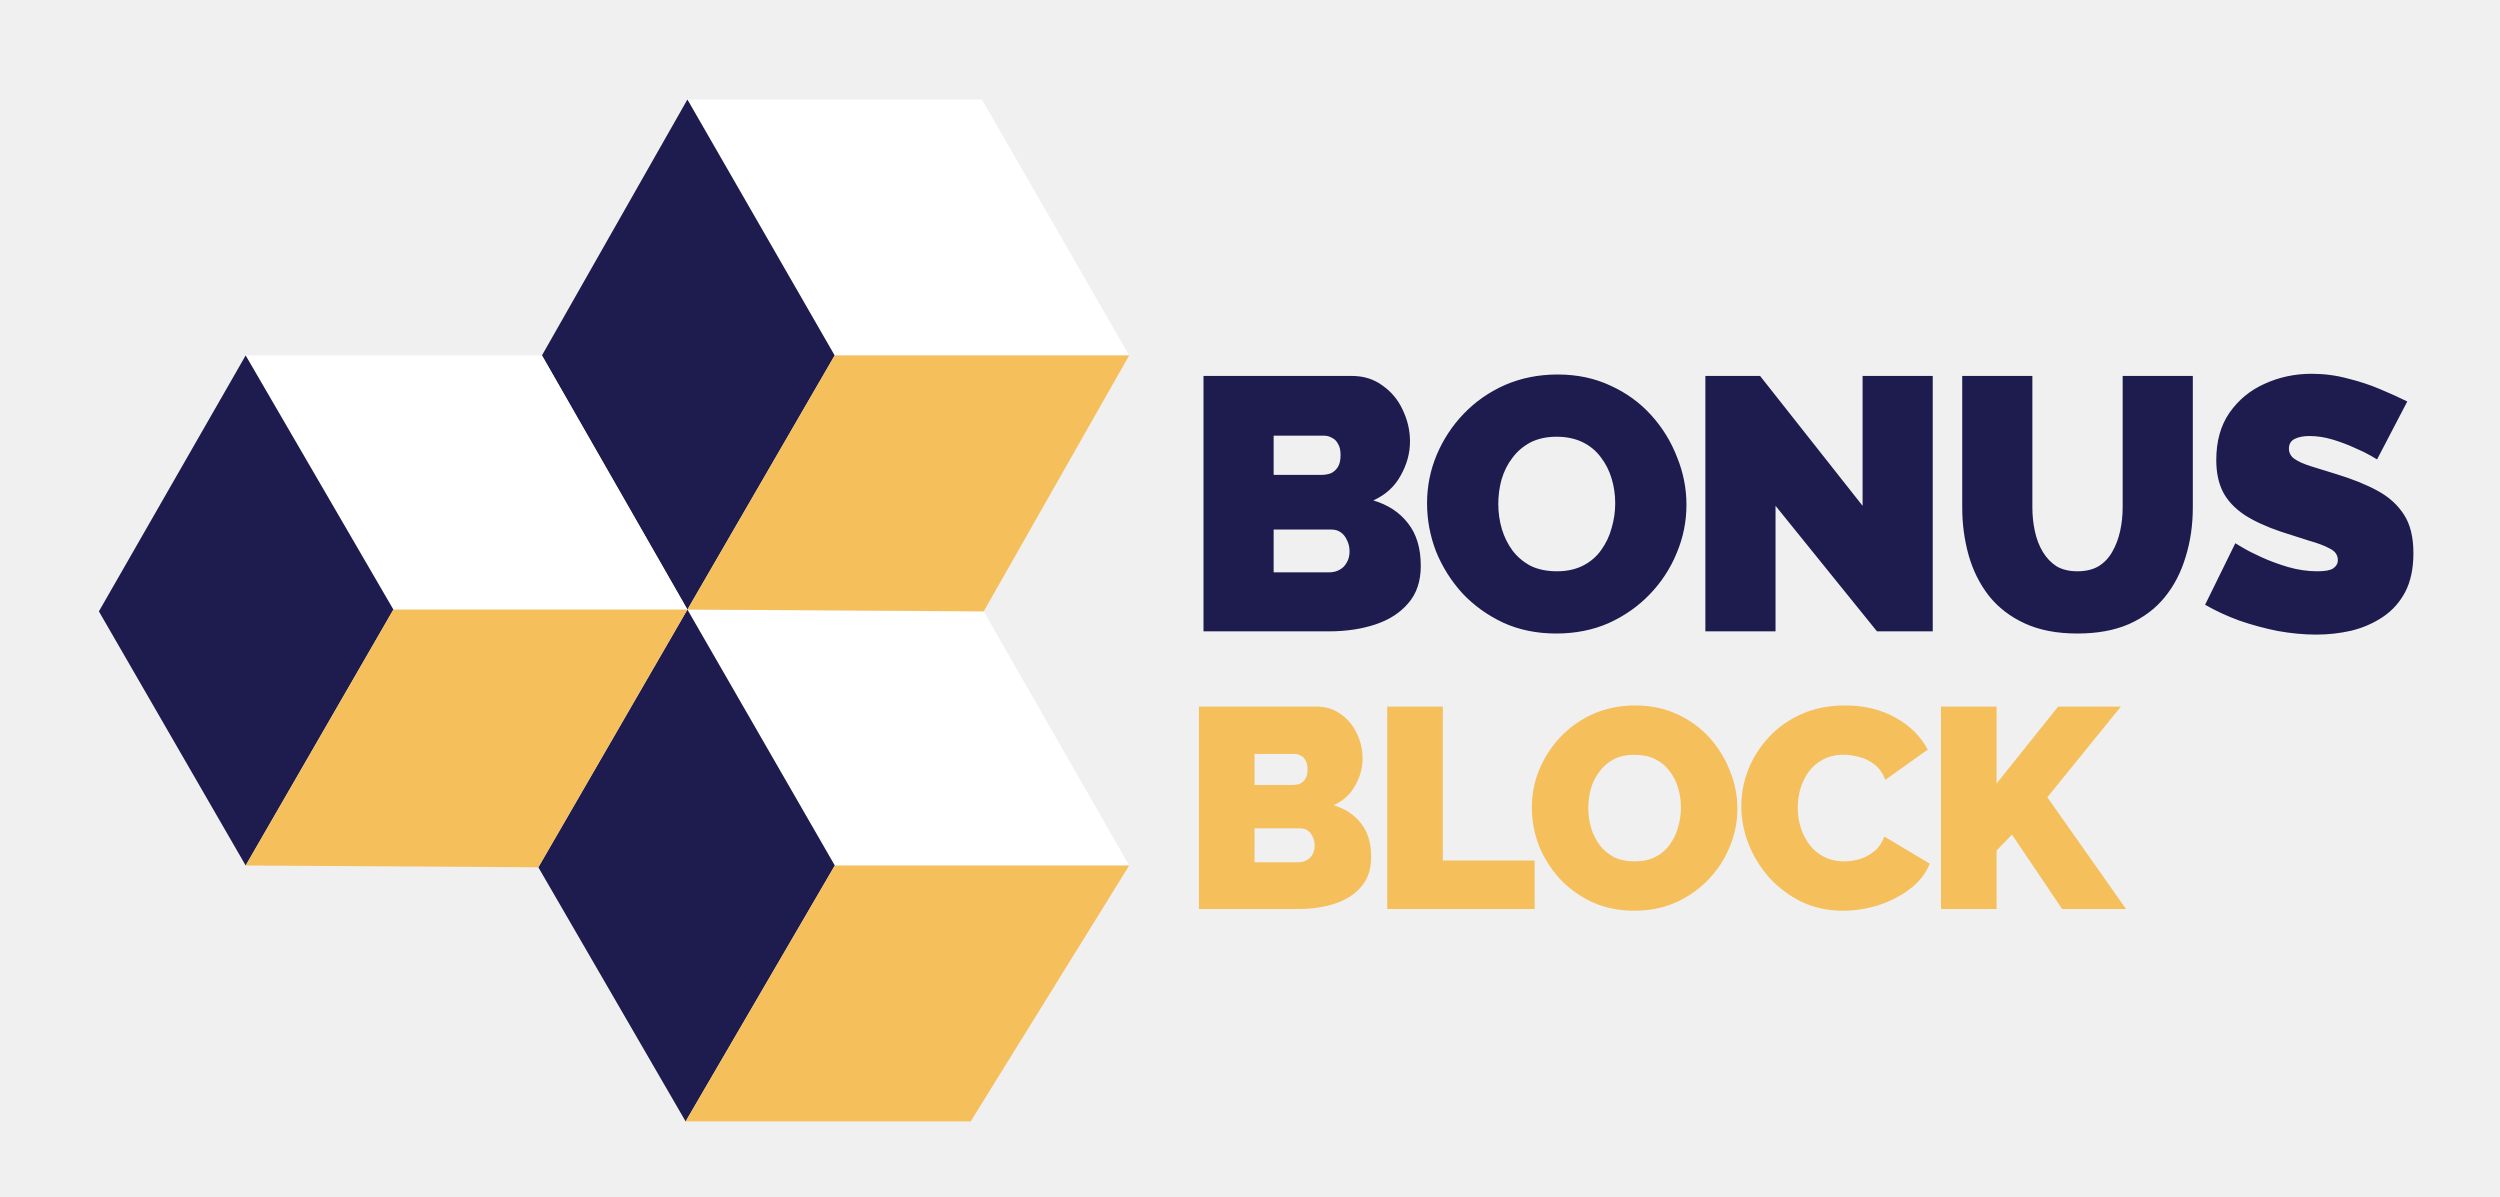
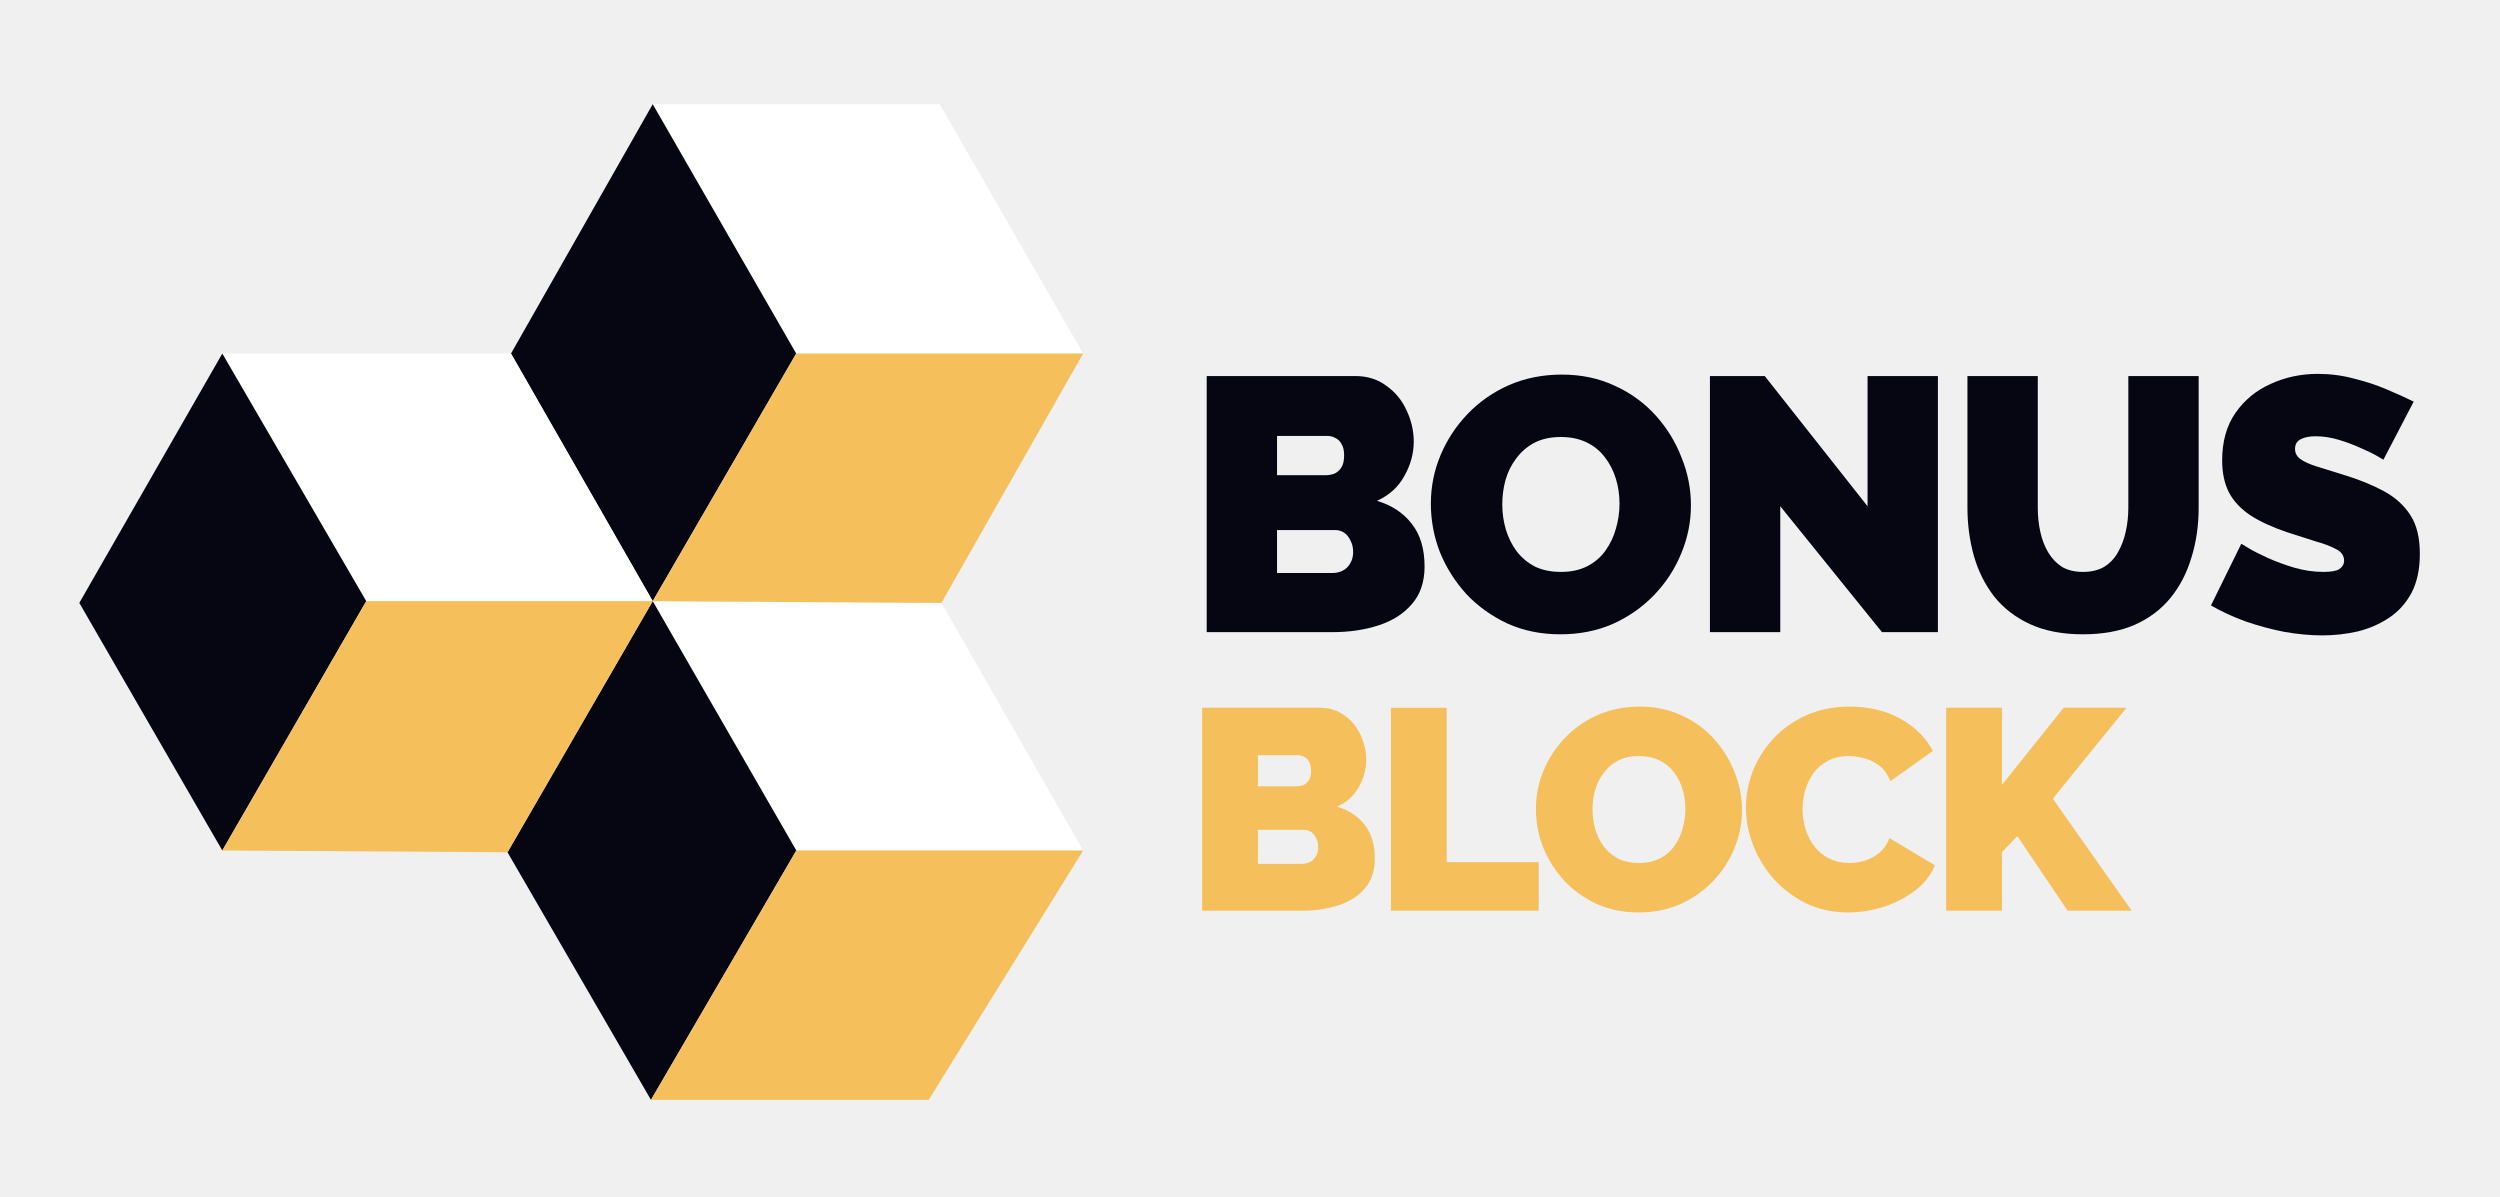
<svg xmlns="http://www.w3.org/2000/svg" width="140" height="67" viewBox="0 0 140 67" fill="none">
-   <g clip-path="url(#clip0_29_3239)">
-     <path d="M79.564 31.69C79.564 32.549 79.329 33.248 78.859 33.785C78.403 34.322 77.785 34.718 77.006 34.974C76.227 35.229 75.367 35.356 74.427 35.356H67.396V21.052H75.696C76.368 21.052 76.945 21.234 77.429 21.596C77.926 21.946 78.302 22.402 78.557 22.966C78.826 23.53 78.96 24.115 78.96 24.719C78.96 25.377 78.785 26.015 78.436 26.633C78.1 27.251 77.59 27.714 76.905 28.023C77.724 28.265 78.369 28.688 78.839 29.292C79.323 29.897 79.564 30.696 79.564 31.69ZM75.575 30.884C75.575 30.642 75.528 30.434 75.434 30.259C75.354 30.071 75.24 29.924 75.092 29.816C74.944 29.709 74.769 29.655 74.568 29.655H71.324V32.052H74.427C74.642 32.052 74.837 32.005 75.011 31.911C75.186 31.817 75.32 31.683 75.414 31.508C75.522 31.334 75.575 31.126 75.575 30.884ZM71.324 24.397V26.593H74.004C74.178 26.593 74.346 26.566 74.508 26.512C74.669 26.445 74.803 26.331 74.91 26.17C75.018 26.009 75.072 25.78 75.072 25.485C75.072 25.216 75.025 25.008 74.931 24.86C74.85 24.699 74.736 24.585 74.588 24.518C74.454 24.437 74.299 24.397 74.125 24.397H71.324ZM87.148 35.477C86.06 35.477 85.073 35.276 84.186 34.873C83.3 34.456 82.534 33.906 81.89 33.221C81.258 32.523 80.768 31.744 80.419 30.884C80.083 30.011 79.915 29.111 79.915 28.184C79.915 27.231 80.097 26.324 80.459 25.465C80.822 24.605 81.326 23.839 81.97 23.168C82.628 22.483 83.401 21.946 84.287 21.556C85.187 21.167 86.168 20.972 87.228 20.972C88.316 20.972 89.304 21.18 90.19 21.596C91.076 21.999 91.835 22.55 92.466 23.248C93.098 23.947 93.581 24.733 93.917 25.606C94.266 26.465 94.441 27.352 94.441 28.265C94.441 29.205 94.26 30.105 93.897 30.965C93.548 31.824 93.044 32.596 92.386 33.281C91.741 33.953 90.976 34.49 90.089 34.893C89.203 35.282 88.222 35.477 87.148 35.477ZM83.904 28.225C83.904 28.708 83.972 29.178 84.106 29.635C84.24 30.078 84.442 30.481 84.71 30.844C84.979 31.193 85.315 31.475 85.718 31.69C86.134 31.891 86.624 31.992 87.188 31.992C87.752 31.992 88.243 31.884 88.659 31.67C89.075 31.455 89.411 31.166 89.666 30.803C89.935 30.427 90.13 30.018 90.25 29.574C90.385 29.118 90.452 28.654 90.452 28.184C90.452 27.701 90.385 27.237 90.25 26.794C90.116 26.351 89.915 25.955 89.646 25.606C89.377 25.243 89.035 24.961 88.619 24.759C88.202 24.558 87.719 24.457 87.168 24.457C86.604 24.457 86.114 24.565 85.697 24.78C85.294 24.994 84.959 25.283 84.69 25.646C84.421 25.995 84.22 26.398 84.086 26.855C83.965 27.298 83.904 27.755 83.904 28.225ZM99.43 28.325V35.356H95.501V21.052H98.564L104.305 28.325V21.052H108.234V35.356H105.111L99.43 28.325ZM116.331 35.477C115.189 35.477 114.209 35.289 113.39 34.913C112.57 34.537 111.899 34.02 111.375 33.362C110.865 32.704 110.488 31.952 110.247 31.105C110.005 30.246 109.884 29.346 109.884 28.406V21.052H113.813V28.406C113.813 28.876 113.86 29.326 113.954 29.756C114.048 30.186 114.195 30.568 114.397 30.904C114.598 31.24 114.854 31.508 115.162 31.71C115.485 31.898 115.874 31.992 116.331 31.992C116.801 31.992 117.197 31.898 117.52 31.71C117.842 31.508 118.097 31.24 118.285 30.904C118.487 30.555 118.634 30.165 118.728 29.736C118.822 29.306 118.869 28.863 118.869 28.406V21.052H122.798V28.406C122.798 29.4 122.664 30.326 122.395 31.186C122.14 32.046 121.75 32.798 121.226 33.443C120.703 34.087 120.031 34.591 119.212 34.953C118.406 35.303 117.446 35.477 116.331 35.477ZM133.116 25.727C133.116 25.727 133.002 25.659 132.774 25.525C132.545 25.391 132.243 25.243 131.867 25.082C131.491 24.907 131.081 24.753 130.638 24.618C130.195 24.484 129.758 24.417 129.329 24.417C128.993 24.417 128.717 24.471 128.503 24.578C128.288 24.686 128.18 24.867 128.18 25.122C128.18 25.364 128.288 25.559 128.503 25.706C128.717 25.854 129.02 25.988 129.409 26.109C129.812 26.23 130.289 26.378 130.84 26.552C131.726 26.821 132.492 27.13 133.136 27.479C133.781 27.828 134.278 28.278 134.627 28.829C134.976 29.366 135.151 30.085 135.151 30.985C135.151 31.844 134.996 32.569 134.687 33.16C134.379 33.738 133.962 34.201 133.438 34.55C132.915 34.9 132.33 35.155 131.686 35.316C131.041 35.464 130.383 35.538 129.711 35.538C129.026 35.538 128.308 35.471 127.556 35.336C126.817 35.188 126.098 34.994 125.4 34.752C124.702 34.497 124.064 34.201 123.486 33.866L125.178 30.421C125.178 30.421 125.313 30.501 125.581 30.662C125.85 30.823 126.206 31.005 126.649 31.206C127.092 31.408 127.583 31.589 128.12 31.75C128.67 31.911 129.221 31.992 129.772 31.992C130.202 31.992 130.497 31.938 130.658 31.831C130.833 31.71 130.92 31.555 130.92 31.367C130.92 31.085 130.772 30.87 130.477 30.723C130.181 30.562 129.792 30.414 129.308 30.279C128.838 30.132 128.315 29.964 127.737 29.776C126.904 29.494 126.219 29.178 125.682 28.829C125.145 28.466 124.749 28.043 124.493 27.56C124.238 27.063 124.111 26.465 124.111 25.767C124.111 24.706 124.359 23.819 124.856 23.107C125.353 22.396 126.004 21.858 126.81 21.496C127.63 21.12 128.509 20.932 129.449 20.932C130.148 20.932 130.819 21.019 131.464 21.194C132.122 21.355 132.733 21.556 133.297 21.798C133.875 22.04 134.379 22.268 134.808 22.483L133.116 25.727Z" fill="#1E1C4E" />
-     <path d="M76.784 47.998C76.784 48.68 76.598 49.233 76.226 49.659C75.864 50.085 75.374 50.399 74.757 50.601C74.139 50.803 73.458 50.904 72.713 50.904H67.141V39.568H73.719C74.251 39.568 74.709 39.712 75.092 39.999C75.486 40.276 75.784 40.638 75.986 41.085C76.199 41.532 76.305 41.995 76.305 42.474C76.305 42.996 76.167 43.501 75.89 43.991C75.624 44.481 75.22 44.848 74.677 45.093C75.326 45.284 75.837 45.62 76.21 46.099C76.593 46.578 76.784 47.211 76.784 47.998ZM73.623 47.36C73.623 47.168 73.586 47.003 73.511 46.865C73.448 46.716 73.357 46.599 73.24 46.514C73.123 46.428 72.984 46.386 72.825 46.386H70.254V48.286H72.713C72.883 48.286 73.038 48.249 73.176 48.174C73.314 48.1 73.421 47.993 73.495 47.855C73.581 47.716 73.623 47.551 73.623 47.36ZM70.254 42.219V43.959H72.378C72.516 43.959 72.649 43.938 72.777 43.895C72.905 43.842 73.011 43.752 73.096 43.624C73.181 43.496 73.224 43.315 73.224 43.081C73.224 42.868 73.187 42.703 73.112 42.586C73.048 42.458 72.958 42.368 72.841 42.315C72.734 42.251 72.612 42.219 72.474 42.219H70.254ZM77.685 50.904V39.568H80.799V48.19H85.94V50.904H77.685ZM91.515 51C90.653 51 89.87 50.84 89.168 50.521C88.465 50.191 87.859 49.755 87.348 49.212C86.847 48.658 86.459 48.041 86.182 47.36C85.916 46.668 85.783 45.955 85.783 45.22C85.783 44.465 85.927 43.746 86.214 43.065C86.501 42.384 86.901 41.777 87.412 41.245C87.933 40.702 88.545 40.276 89.248 39.968C89.961 39.659 90.738 39.505 91.579 39.505C92.441 39.505 93.223 39.669 93.926 39.999C94.628 40.319 95.23 40.755 95.73 41.309C96.23 41.862 96.613 42.485 96.879 43.177C97.156 43.858 97.294 44.56 97.294 45.284C97.294 46.029 97.151 46.742 96.863 47.424C96.587 48.105 96.188 48.717 95.666 49.26C95.155 49.792 94.548 50.218 93.846 50.537C93.143 50.846 92.366 51 91.515 51ZM88.944 45.252C88.944 45.636 88.997 46.008 89.104 46.37C89.21 46.721 89.37 47.041 89.583 47.328C89.796 47.605 90.062 47.828 90.381 47.998C90.711 48.158 91.1 48.238 91.547 48.238C91.994 48.238 92.382 48.153 92.712 47.983C93.042 47.812 93.308 47.583 93.51 47.296C93.723 46.998 93.878 46.673 93.974 46.322C94.08 45.96 94.133 45.593 94.133 45.22C94.133 44.837 94.08 44.47 93.974 44.119C93.867 43.767 93.707 43.453 93.495 43.177C93.282 42.889 93.01 42.666 92.68 42.506C92.35 42.346 91.967 42.267 91.531 42.267C91.084 42.267 90.695 42.352 90.365 42.522C90.046 42.692 89.78 42.921 89.567 43.209C89.354 43.485 89.194 43.805 89.088 44.167C88.992 44.518 88.944 44.88 88.944 45.252ZM97.512 45.141C97.512 44.449 97.64 43.773 97.896 43.113C98.162 42.442 98.545 41.836 99.045 41.293C99.545 40.75 100.152 40.319 100.865 39.999C101.589 39.669 102.403 39.505 103.308 39.505C104.394 39.505 105.341 39.733 106.15 40.191C106.959 40.638 107.56 41.234 107.954 41.979L105.575 43.672C105.437 43.299 105.235 43.012 104.969 42.809C104.713 42.607 104.431 42.469 104.122 42.394C103.824 42.309 103.532 42.267 103.244 42.267C102.797 42.267 102.409 42.357 102.079 42.538C101.759 42.708 101.493 42.937 101.28 43.225C101.078 43.512 100.924 43.831 100.817 44.183C100.722 44.534 100.674 44.885 100.674 45.236C100.674 45.63 100.732 46.008 100.849 46.37C100.966 46.732 101.137 47.056 101.36 47.344C101.584 47.621 101.855 47.839 102.174 47.998C102.504 48.158 102.872 48.238 103.276 48.238C103.564 48.238 103.856 48.195 104.154 48.11C104.452 48.014 104.724 47.865 104.969 47.663C105.213 47.461 105.4 47.19 105.527 46.849L108.066 48.366C107.842 48.919 107.47 49.393 106.948 49.787C106.427 50.181 105.836 50.484 105.176 50.697C104.516 50.899 103.862 51 103.212 51C102.371 51 101.6 50.835 100.897 50.505C100.205 50.164 99.604 49.718 99.093 49.164C98.593 48.6 98.204 47.972 97.927 47.28C97.651 46.578 97.512 45.864 97.512 45.141ZM108.695 50.904V39.568H111.808V43.879L115.257 39.568H118.77L114.65 44.646L119.057 50.904H115.481L112.671 46.737L111.808 47.631V50.904H108.695Z" fill="#F5BF5B" />
-     <path d="M54.987 5.572H38.495L46.741 19.904H63.233L54.987 5.572Z" fill="white" />
-     <path d="M46.741 19.904L38.495 5.572L30.349 19.904L38.491 34.129L38.495 34.136L46.741 19.904Z" fill="#1E1C4E" />
-     <path d="M30.349 19.904H13.757L22.03 34.136H38.495L38.491 34.129L30.349 19.904Z" fill="white" />
-     <path d="M22.03 34.136L13.757 19.904L5.538 34.237L13.757 48.468L22.03 34.136Z" fill="#1E1C4E" />
-     <path d="M38.495 34.136L46.749 48.468H63.233L55.088 34.237L38.495 34.136Z" fill="white" />
-     <path d="M30.148 48.569L38.395 62.8L46.749 48.468L38.495 34.136L30.148 48.569Z" fill="#1E1C4E" />
-     <path d="M22.03 34.136L13.757 48.468L30.148 48.569L38.495 34.136H22.03Z" fill="#F5BF5B" />
-     <path d="M63.233 19.904H46.741L38.495 34.136L55.088 34.237L63.233 19.904Z" fill="#F5BF5B" />
-     <path d="M46.749 48.468L38.395 62.8L54.357 62.8L63.233 48.468H46.749Z" fill="#F5BF5B" />
-   </g>
-   <defs>
-     <clipPath id="clip0_29_3239">
-       <rect width="139.628" height="66.822" fill="white" />
-     </clipPath>
-   </defs>
+   <path d="M79.776 31.724C79.776 32.585 79.54 33.286 79.069 33.824C78.611 34.363 77.992 34.76 77.211 35.016C76.43 35.272 75.568 35.4 74.625 35.4H67.575V21.058H75.898C76.571 21.058 77.15 21.24 77.635 21.603C78.133 21.953 78.51 22.411 78.766 22.977C79.035 23.543 79.17 24.128 79.17 24.734C79.17 25.394 78.995 26.034 78.645 26.653C78.308 27.273 77.796 27.737 77.11 28.047C77.931 28.29 78.578 28.714 79.049 29.32C79.534 29.926 79.776 30.727 79.776 31.724ZM75.776 30.916C75.776 30.673 75.729 30.464 75.635 30.289C75.554 30.101 75.44 29.953 75.292 29.845C75.144 29.737 74.968 29.683 74.766 29.683H71.514V32.087H74.625C74.841 32.087 75.036 32.04 75.211 31.946C75.386 31.852 75.52 31.717 75.615 31.542C75.722 31.367 75.776 31.158 75.776 30.916ZM71.514 24.411V26.613H74.201C74.376 26.613 74.544 26.586 74.706 26.532C74.867 26.465 75.002 26.35 75.11 26.189C75.218 26.027 75.271 25.798 75.271 25.502C75.271 25.233 75.224 25.024 75.13 24.876C75.049 24.714 74.935 24.6 74.787 24.532C74.652 24.452 74.497 24.411 74.322 24.411H71.514Z" fill="#060612" />
+   <path d="M87.38 35.521C86.289 35.521 85.299 35.319 84.41 34.915C83.522 34.498 82.754 33.946 82.108 33.259C81.475 32.559 80.983 31.777 80.633 30.916C80.296 30.04 80.128 29.138 80.128 28.209C80.128 27.253 80.31 26.344 80.674 25.482C81.037 24.62 81.542 23.852 82.189 23.179C82.848 22.492 83.623 21.953 84.511 21.563C85.414 21.172 86.397 20.977 87.461 20.977C88.552 20.977 89.541 21.186 90.43 21.603C91.319 22.007 92.08 22.559 92.713 23.26C93.346 23.96 93.83 24.748 94.167 25.623C94.517 26.485 94.692 27.374 94.692 28.29C94.692 29.232 94.51 30.134 94.147 30.996C93.797 31.858 93.292 32.633 92.632 33.319C91.986 33.993 91.218 34.531 90.329 34.935C89.44 35.326 88.457 35.521 87.38 35.521ZM84.128 28.249C84.128 28.734 84.195 29.205 84.33 29.663C84.464 30.108 84.666 30.512 84.936 30.875C85.205 31.225 85.542 31.508 85.946 31.724C86.363 31.926 86.855 32.027 87.42 32.027C87.986 32.027 88.477 31.919 88.895 31.703C89.312 31.488 89.649 31.198 89.905 30.835C90.174 30.458 90.37 30.047 90.491 29.603C90.625 29.145 90.693 28.68 90.693 28.209C90.693 27.724 90.625 27.259 90.491 26.815C90.356 26.371 90.154 25.973 89.885 25.623C89.615 25.26 89.272 24.977 88.855 24.775C88.437 24.573 87.952 24.472 87.4 24.472C86.835 24.472 86.343 24.579 85.925 24.795C85.522 25.01 85.185 25.3 84.915 25.664C84.646 26.014 84.444 26.418 84.309 26.876C84.188 27.32 84.128 27.778 84.128 28.249Z" fill="#060612" />
+   <path d="M99.695 28.35V35.4H95.756V21.058H98.826L104.583 28.35V21.058H108.522V35.4H105.391L99.695 28.35Z" fill="#060612" />
+   <path d="M116.641 35.521C115.496 35.521 114.513 35.333 113.691 34.956C112.87 34.578 112.197 34.06 111.671 33.4C111.16 32.74 110.783 31.986 110.54 31.138C110.298 30.276 110.177 29.374 110.177 28.431V21.058H114.116V28.431C114.116 28.902 114.163 29.353 114.257 29.784C114.351 30.215 114.499 30.599 114.701 30.936C114.903 31.272 115.159 31.542 115.469 31.744C115.792 31.932 116.183 32.027 116.641 32.027C117.112 32.027 117.509 31.932 117.832 31.744C118.156 31.542 118.412 31.272 118.6 30.936C118.802 30.586 118.95 30.195 119.044 29.764C119.139 29.333 119.186 28.889 119.186 28.431V21.058H123.125V28.431C123.125 29.427 122.99 30.357 122.721 31.219C122.465 32.08 122.074 32.835 121.549 33.481C121.024 34.127 120.351 34.632 119.529 34.996C118.721 35.346 117.758 35.521 116.641 35.521Z" fill="#060612" />
+   <path d="M133.471 25.744C133.471 25.744 133.356 25.677 133.127 25.542C132.898 25.408 132.595 25.26 132.218 25.098C131.841 24.923 131.43 24.768 130.986 24.633C130.542 24.499 130.104 24.431 129.673 24.431C129.336 24.431 129.06 24.485 128.845 24.593C128.629 24.701 128.522 24.883 128.522 25.138C128.522 25.381 128.629 25.576 128.845 25.724C129.06 25.872 129.363 26.007 129.754 26.128C130.158 26.249 130.636 26.398 131.188 26.573C132.077 26.842 132.844 27.152 133.491 27.502C134.137 27.852 134.635 28.303 134.986 28.855C135.336 29.394 135.511 30.114 135.511 31.017C135.511 31.878 135.356 32.606 135.046 33.198C134.736 33.777 134.319 34.242 133.794 34.592C133.269 34.942 132.683 35.198 132.036 35.36C131.39 35.508 130.73 35.582 130.057 35.582C129.37 35.582 128.65 35.514 127.895 35.38C127.155 35.232 126.434 35.036 125.734 34.794C125.034 34.538 124.394 34.242 123.815 33.905L125.512 30.451C125.512 30.451 125.646 30.532 125.916 30.693C126.185 30.855 126.542 31.037 126.986 31.239C127.431 31.441 127.922 31.623 128.461 31.784C129.013 31.946 129.565 32.027 130.117 32.027C130.548 32.027 130.845 31.973 131.006 31.865C131.181 31.744 131.269 31.589 131.269 31.4C131.269 31.118 131.121 30.902 130.824 30.754C130.528 30.592 130.138 30.444 129.653 30.31C129.181 30.161 128.656 29.993 128.077 29.805C127.242 29.522 126.555 29.205 126.017 28.855C125.478 28.492 125.081 28.067 124.825 27.583C124.569 27.084 124.441 26.485 124.441 25.785C124.441 24.721 124.69 23.832 125.189 23.118C125.687 22.405 126.34 21.866 127.148 21.502C127.969 21.125 128.852 20.937 129.794 20.937C130.494 20.937 131.168 21.024 131.814 21.199C132.474 21.361 133.087 21.563 133.652 21.805C134.231 22.048 134.736 22.277 135.167 22.492L133.471 25.744Z" fill="#060612" />
+   <path d="M76.989 48.086C76.989 48.77 76.802 49.324 76.429 49.751C76.066 50.178 75.575 50.493 74.956 50.696C74.337 50.899 73.654 51 72.907 51H67.32V39.634H73.915C74.449 39.634 74.908 39.778 75.292 40.066C75.687 40.344 75.986 40.706 76.189 41.155C76.402 41.603 76.509 42.067 76.509 42.547C76.509 43.07 76.37 43.577 76.093 44.068C75.826 44.559 75.42 44.927 74.876 45.173C75.527 45.365 76.039 45.701 76.413 46.181C76.797 46.662 76.989 47.297 76.989 48.086ZM73.819 47.446C73.819 47.254 73.782 47.089 73.707 46.95C73.643 46.8 73.552 46.683 73.435 46.598C73.318 46.512 73.179 46.47 73.019 46.47H70.442V48.375H72.907C73.078 48.375 73.232 48.337 73.371 48.263C73.51 48.188 73.617 48.081 73.691 47.942C73.777 47.804 73.819 47.638 73.819 47.446ZM70.442 42.291V44.036H72.571C72.709 44.036 72.843 44.015 72.971 43.972C73.099 43.919 73.206 43.828 73.291 43.7C73.376 43.572 73.419 43.391 73.419 43.156C73.419 42.942 73.382 42.777 73.307 42.66C73.243 42.531 73.152 42.441 73.035 42.387C72.928 42.323 72.805 42.291 72.667 42.291H70.442Z" fill="#F5BF5B" />
+   <path d="M77.892 51V39.634H81.014V48.279H86.169V51H77.892Z" fill="#F5BF5B" />
+   <path d="M91.759 51.096C90.894 51.096 90.11 50.936 89.405 50.616C88.701 50.285 88.093 49.847 87.58 49.303C87.079 48.748 86.689 48.129 86.412 47.446C86.145 46.752 86.011 46.037 86.011 45.301C86.011 44.543 86.156 43.823 86.444 43.14C86.732 42.457 87.132 41.848 87.644 41.315C88.167 40.77 88.781 40.344 89.485 40.034C90.201 39.725 90.98 39.57 91.823 39.57C92.687 39.57 93.472 39.735 94.176 40.066C94.88 40.386 95.483 40.824 95.985 41.379C96.487 41.934 96.871 42.558 97.138 43.252C97.415 43.935 97.554 44.639 97.554 45.365C97.554 46.112 97.41 46.827 97.121 47.51C96.844 48.193 96.444 48.807 95.921 49.351C95.409 49.885 94.8 50.312 94.096 50.632C93.391 50.941 92.612 51.096 91.759 51.096ZM89.181 45.333C89.181 45.717 89.235 46.091 89.341 46.453C89.448 46.806 89.608 47.126 89.822 47.414C90.035 47.691 90.302 47.916 90.622 48.086C90.953 48.246 91.342 48.327 91.791 48.327C92.239 48.327 92.629 48.241 92.959 48.07C93.29 47.9 93.557 47.67 93.76 47.382C93.973 47.083 94.128 46.758 94.224 46.406C94.331 46.043 94.384 45.675 94.384 45.301C94.384 44.917 94.331 44.548 94.224 44.196C94.117 43.844 93.957 43.529 93.744 43.252C93.53 42.964 93.258 42.739 92.927 42.58C92.596 42.419 92.212 42.339 91.775 42.339C91.326 42.339 90.937 42.425 90.606 42.596C90.286 42.766 90.019 42.996 89.806 43.284C89.592 43.561 89.432 43.882 89.325 44.244C89.229 44.596 89.181 44.959 89.181 45.333Z" fill="#F5BF5B" />
+   <path d="M97.772 45.221C97.772 44.527 97.9 43.849 98.156 43.188C98.423 42.515 98.808 41.907 99.309 41.363C99.811 40.819 100.419 40.386 101.134 40.066C101.86 39.735 102.676 39.57 103.583 39.57C104.672 39.57 105.622 39.799 106.433 40.258C107.244 40.706 107.847 41.304 108.242 42.051L105.857 43.748C105.718 43.374 105.515 43.086 105.248 42.884C104.992 42.681 104.709 42.542 104.4 42.467C104.101 42.382 103.808 42.339 103.519 42.339C103.071 42.339 102.682 42.43 102.351 42.611C102.031 42.782 101.764 43.012 101.55 43.3C101.348 43.588 101.193 43.908 101.086 44.26C100.99 44.612 100.942 44.965 100.942 45.317C100.942 45.712 101.001 46.091 101.118 46.453C101.235 46.816 101.406 47.142 101.63 47.43C101.854 47.708 102.127 47.926 102.447 48.086C102.778 48.246 103.146 48.327 103.551 48.327C103.84 48.327 104.133 48.284 104.432 48.199C104.731 48.102 105.003 47.953 105.248 47.75C105.494 47.547 105.681 47.275 105.809 46.934L108.354 48.455C108.13 49.01 107.756 49.484 107.233 49.879C106.71 50.274 106.118 50.578 105.456 50.792C104.795 50.995 104.138 51.096 103.487 51.096C102.644 51.096 101.87 50.931 101.166 50.6C100.472 50.258 99.869 49.81 99.357 49.255C98.856 48.689 98.466 48.06 98.189 47.366C97.911 46.662 97.772 45.947 97.772 45.221Z" fill="#F5BF5B" />
+   <path d="M108.985 51V39.634H112.107V43.956L115.564 39.634H119.086L114.956 44.725L119.374 51H115.789L112.971 46.822L112.107 47.718V51H108.985Z" fill="#F5BF5B" />
+   <path d="M52.621 5.834H36.552L44.587 19.799H60.655L52.621 5.834Z" fill="white" />
+   <path d="M44.587 19.799L36.552 5.834L28.616 19.799L36.548 33.658L36.552 33.665L44.587 19.799Z" fill="#060612" />
+   <path d="M28.616 19.799H12.449L20.51 33.665H36.552L36.548 33.658L28.616 19.799Z" fill="white" />
+   <path d="M20.51 33.665L12.449 19.799L4.441 33.763L12.449 47.629L20.51 33.665Z" fill="#060612" />
+   <path d="M36.552 33.665L44.594 47.629H60.655L52.719 33.763L36.552 33.665Z" fill="white" />
+   <path d="M28.42 47.727L36.454 61.593L44.594 47.629L36.552 33.665L28.42 47.727Z" fill="#060612" />
+   <path d="M20.51 33.665L12.449 47.629L28.42 47.727L36.552 33.665H20.51Z" fill="#F5BF5B" />
+   <path d="M60.655 19.799H44.587L36.552 33.665L52.719 33.763L60.655 19.799Z" fill="#F5BF5B" />
+   <path d="M44.594 47.629L36.454 61.593L52.007 61.593L60.655 47.629H44.594Z" fill="#F5BF5B" />
</svg>
